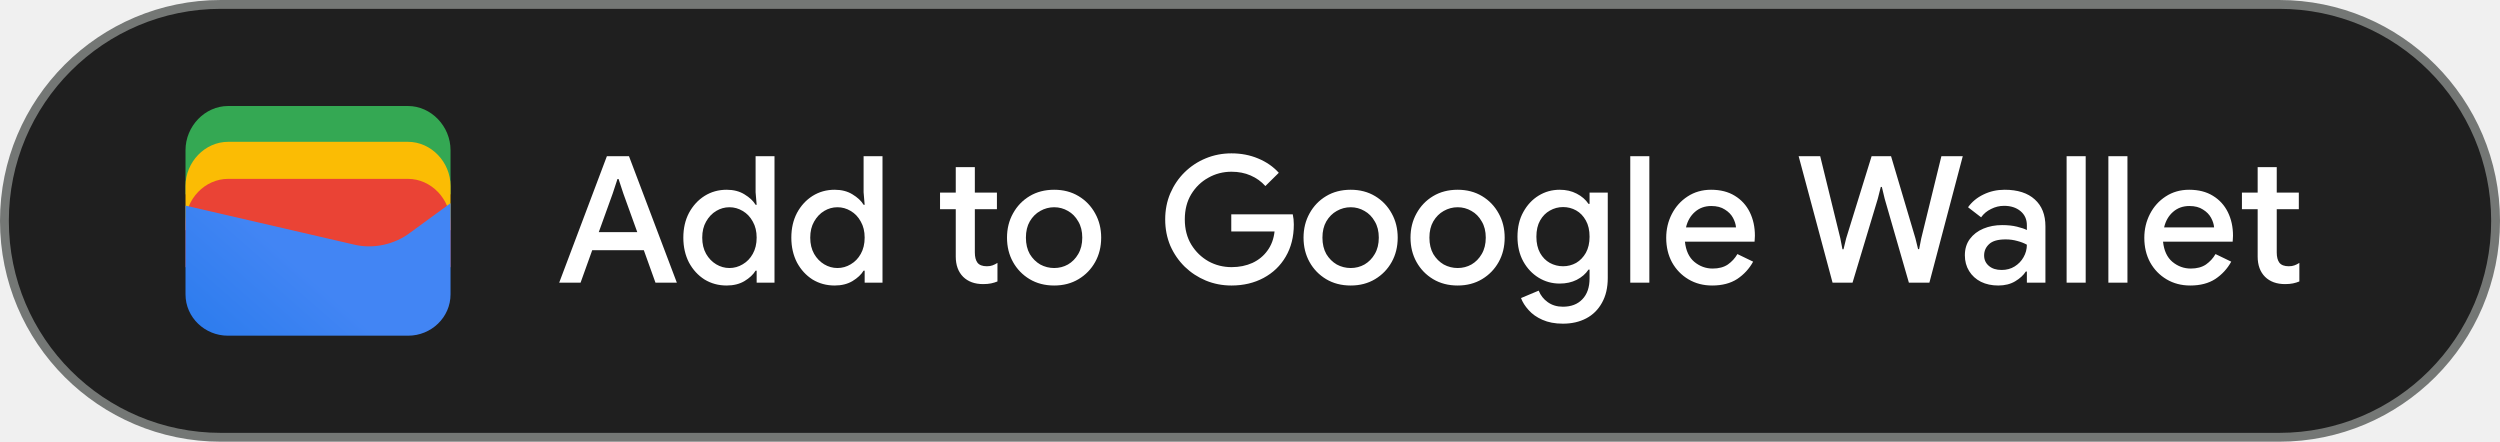
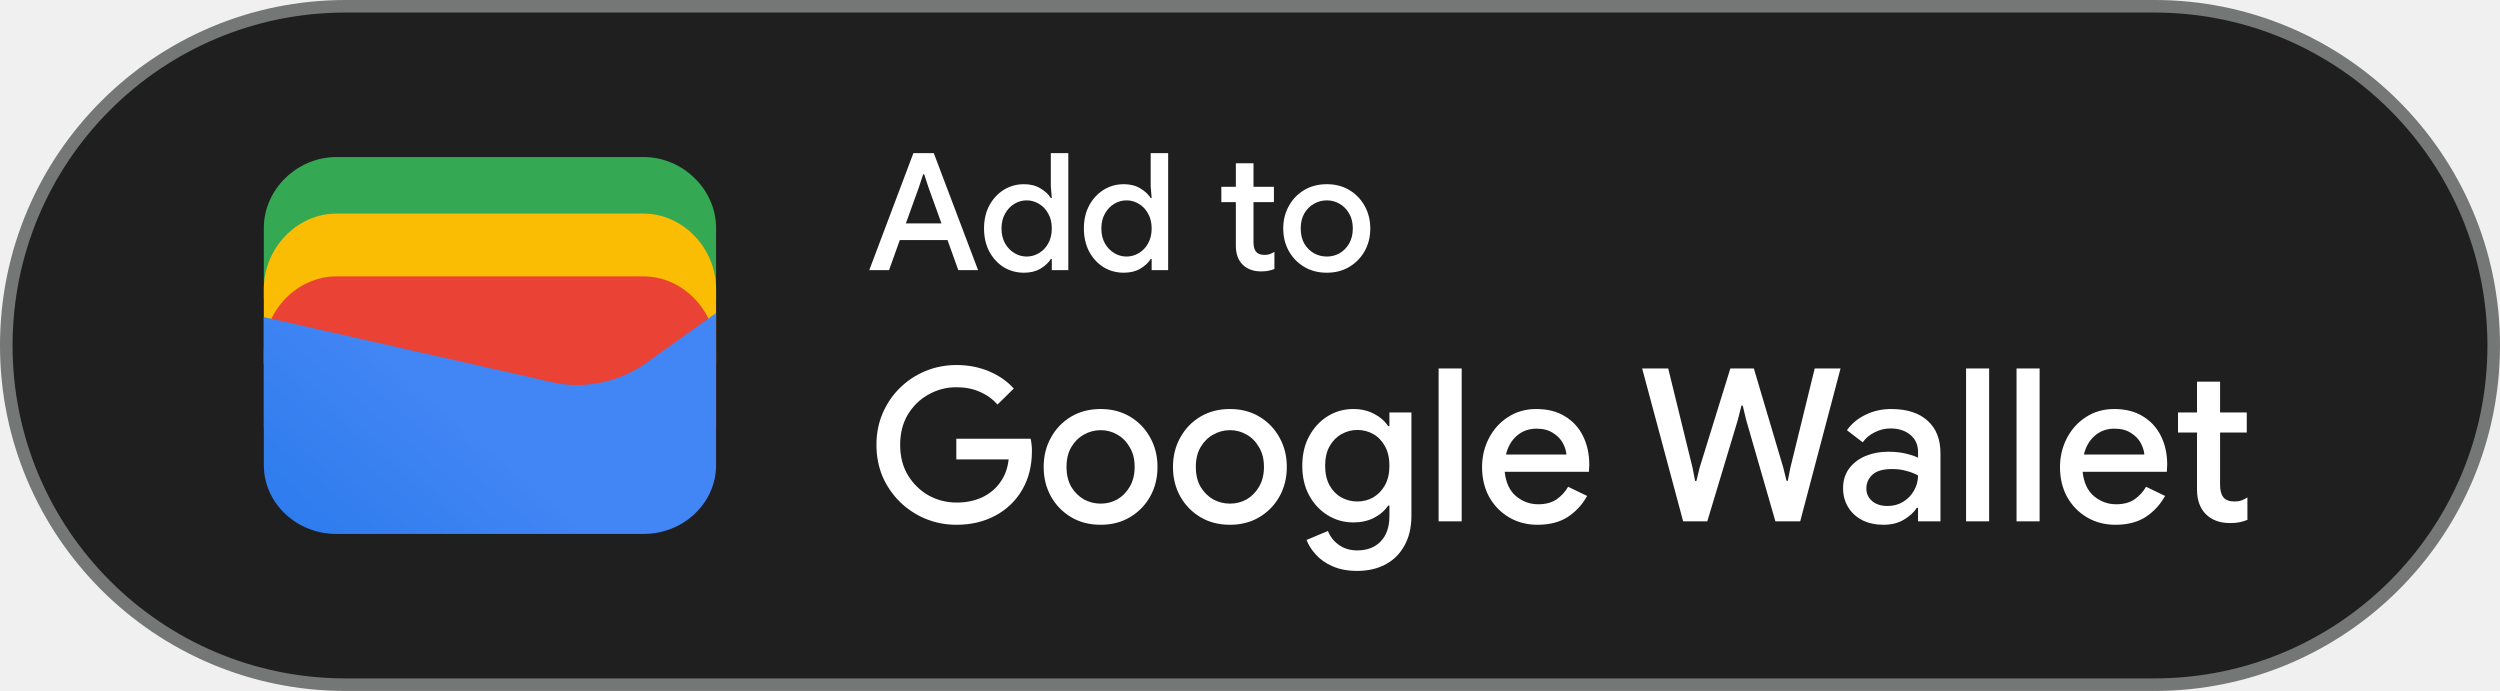
- <svg xmlns="http://www.w3.org/2000/svg" width="283" height="50" viewBox="0 0 283 50" fill="none">
-   <rect x="0.5" y="0.5" width="282" height="49" rx="24.5" fill="#1F1F1F" />
-   <path d="M51 22H21V17C21 14.286 23.202 12 25.817 12H46.184C48.798 12 51 14.286 51 17V22Z" fill="#34A853" />
-   <path d="M51 26.054H21V21.054C21 18.339 23.202 16.054 25.817 16.054H46.184C48.798 16.054 51 18.339 51 21.054V26.054Z" fill="#FBBC04" />
-   <path d="M51 30.247H21V25.247C21 22.532 23.202 20.247 25.817 20.247H46.184C48.798 20.247 51 22.532 51 25.247V30.247Z" fill="#EA4335" />
-   <path d="M21 23.275L40.041 27.679C42.233 28.229 44.699 27.679 46.48 26.303L51 23V33.321C51 35.936 48.808 38 46.206 38H25.794C23.192 38 21 35.936 21 33.321V23.275Z" fill="url(#paint0_linear_1819_24234)" />
-   <path d="M63.3 32L68.7 17.68H71.2L76.62 32H74.2L72.88 28.32H67.04L65.72 32H63.3ZM69.36 21.9L67.78 26.28H72.14L70.56 21.9L70.02 20.26H69.9L69.36 21.9ZM82.253 32.32C81.333 32.32 80.499 32.093 79.753 31.64C79.019 31.173 78.433 30.533 77.993 29.72C77.566 28.893 77.353 27.953 77.353 26.9C77.353 25.847 77.566 24.913 77.993 24.1C78.433 23.287 79.019 22.647 79.753 22.18C80.499 21.713 81.333 21.48 82.253 21.48C83.04 21.48 83.713 21.653 84.273 22C84.846 22.347 85.266 22.74 85.533 23.18H85.653L85.533 21.76V17.68H87.673V32H85.653V30.64H85.533C85.266 31.08 84.846 31.473 84.273 31.82C83.713 32.153 83.04 32.32 82.253 32.32ZM82.573 30.34C83.106 30.34 83.606 30.2 84.073 29.92C84.553 29.64 84.933 29.247 85.213 28.74C85.506 28.22 85.653 27.607 85.653 26.9C85.653 26.193 85.506 25.587 85.213 25.08C84.933 24.56 84.553 24.16 84.073 23.88C83.606 23.6 83.106 23.46 82.573 23.46C82.04 23.46 81.54 23.6 81.073 23.88C80.606 24.16 80.226 24.56 79.933 25.08C79.639 25.587 79.493 26.193 79.493 26.9C79.493 27.607 79.639 28.22 79.933 28.74C80.226 29.247 80.606 29.64 81.073 29.92C81.54 30.2 82.04 30.34 82.573 30.34ZM94.479 32.32C93.559 32.32 92.726 32.093 91.979 31.64C91.246 31.173 90.659 30.533 90.219 29.72C89.793 28.893 89.579 27.953 89.579 26.9C89.579 25.847 89.793 24.913 90.219 24.1C90.659 23.287 91.246 22.647 91.979 22.18C92.726 21.713 93.559 21.48 94.479 21.48C95.266 21.48 95.939 21.653 96.499 22C97.073 22.347 97.493 22.74 97.759 23.18H97.879L97.759 21.76V17.68H99.899V32H97.879V30.64H97.759C97.493 31.08 97.073 31.473 96.499 31.82C95.939 32.153 95.266 32.32 94.479 32.32ZM94.799 30.34C95.333 30.34 95.833 30.2 96.299 29.92C96.779 29.64 97.159 29.247 97.439 28.74C97.733 28.22 97.879 27.607 97.879 26.9C97.879 26.193 97.733 25.587 97.439 25.08C97.159 24.56 96.779 24.16 96.299 23.88C95.833 23.6 95.333 23.46 94.799 23.46C94.266 23.46 93.766 23.6 93.299 23.88C92.833 24.16 92.453 24.56 92.159 25.08C91.866 25.587 91.719 26.193 91.719 26.9C91.719 27.607 91.866 28.22 92.159 28.74C92.453 29.247 92.833 29.64 93.299 29.92C93.766 30.2 94.266 30.34 94.799 30.34ZM108.192 29.04V23.68H106.412V21.8H108.192V18.92H110.352V21.8H112.852V23.68H110.352V28.58C110.352 29.087 110.452 29.473 110.652 29.74C110.865 30.007 111.218 30.14 111.712 30.14C111.965 30.14 112.178 30.107 112.352 30.04C112.538 29.973 112.725 29.88 112.912 29.76V31.86C112.685 31.953 112.445 32.027 112.192 32.08C111.938 32.133 111.638 32.16 111.292 32.16C110.345 32.16 109.592 31.887 109.032 31.34C108.472 30.78 108.192 30.013 108.192 29.04ZM119.333 32.32C118.28 32.32 117.353 32.08 116.553 31.6C115.753 31.12 115.127 30.473 114.673 29.66C114.22 28.847 113.993 27.927 113.993 26.9C113.993 25.887 114.22 24.973 114.673 24.16C115.127 23.333 115.753 22.68 116.553 22.2C117.353 21.72 118.28 21.48 119.333 21.48C120.373 21.48 121.293 21.72 122.093 22.2C122.893 22.68 123.52 23.333 123.973 24.16C124.427 24.973 124.653 25.887 124.653 26.9C124.653 27.927 124.427 28.847 123.973 29.66C123.52 30.473 122.893 31.12 122.093 31.6C121.293 32.08 120.373 32.32 119.333 32.32ZM119.333 30.34C119.893 30.34 120.413 30.207 120.893 29.94C121.373 29.66 121.76 29.267 122.053 28.76C122.36 28.24 122.513 27.62 122.513 26.9C122.513 26.18 122.36 25.567 122.053 25.06C121.76 24.54 121.373 24.147 120.893 23.88C120.413 23.6 119.893 23.46 119.333 23.46C118.773 23.46 118.247 23.6 117.753 23.88C117.273 24.147 116.88 24.54 116.573 25.06C116.28 25.567 116.133 26.18 116.133 26.9C116.133 27.62 116.28 28.24 116.573 28.76C116.88 29.267 117.273 29.66 117.753 29.94C118.247 30.207 118.773 30.34 119.333 30.34Z" fill="white" />
-   <path d="M139.4 32.32C138.373 32.32 137.407 32.133 136.5 31.76C135.607 31.387 134.813 30.867 134.12 30.2C133.427 29.52 132.88 28.727 132.48 27.82C132.093 26.9 131.9 25.907 131.9 24.84C131.9 23.773 132.093 22.787 132.48 21.88C132.88 20.96 133.42 20.167 134.1 19.5C134.793 18.82 135.593 18.293 136.5 17.92C137.407 17.547 138.373 17.36 139.4 17.36C140.493 17.36 141.5 17.553 142.42 17.94C143.353 18.327 144.133 18.867 144.76 19.56L143.24 21.06C142.773 20.54 142.213 20.14 141.56 19.86C140.92 19.58 140.2 19.44 139.4 19.44C138.453 19.44 137.58 19.667 136.78 20.12C135.98 20.56 135.333 21.187 134.84 22C134.36 22.8 134.12 23.747 134.12 24.84C134.12 25.933 134.367 26.887 134.86 27.7C135.353 28.5 136 29.127 136.8 29.58C137.6 30.02 138.473 30.24 139.42 30.24C140.287 30.24 141.073 30.08 141.78 29.76C142.487 29.427 143.053 28.96 143.48 28.36C143.92 27.76 144.187 27.04 144.28 26.2H139.38V24.26H146.34C146.42 24.62 146.46 25 146.46 25.4V25.42C146.46 26.807 146.153 28.02 145.54 29.06C144.94 30.087 144.107 30.887 143.04 31.46C141.973 32.033 140.76 32.32 139.4 32.32ZM152.9 32.32C151.847 32.32 150.92 32.08 150.12 31.6C149.32 31.12 148.693 30.473 148.24 29.66C147.787 28.847 147.56 27.927 147.56 26.9C147.56 25.887 147.787 24.973 148.24 24.16C148.693 23.333 149.32 22.68 150.12 22.2C150.92 21.72 151.847 21.48 152.9 21.48C153.94 21.48 154.86 21.72 155.66 22.2C156.46 22.68 157.087 23.333 157.54 24.16C157.993 24.973 158.22 25.887 158.22 26.9C158.22 27.927 157.993 28.847 157.54 29.66C157.087 30.473 156.46 31.12 155.66 31.6C154.86 32.08 153.94 32.32 152.9 32.32ZM152.9 30.34C153.46 30.34 153.98 30.207 154.46 29.94C154.94 29.66 155.327 29.267 155.62 28.76C155.927 28.24 156.08 27.62 156.08 26.9C156.08 26.18 155.927 25.567 155.62 25.06C155.327 24.54 154.94 24.147 154.46 23.88C153.98 23.6 153.46 23.46 152.9 23.46C152.34 23.46 151.813 23.6 151.32 23.88C150.84 24.147 150.447 24.54 150.14 25.06C149.847 25.567 149.7 26.18 149.7 26.9C149.7 27.62 149.847 28.24 150.14 28.76C150.447 29.267 150.84 29.66 151.32 29.94C151.813 30.207 152.34 30.34 152.9 30.34ZM165.009 32.32C163.956 32.32 163.029 32.08 162.229 31.6C161.429 31.12 160.803 30.473 160.349 29.66C159.896 28.847 159.669 27.927 159.669 26.9C159.669 25.887 159.896 24.973 160.349 24.16C160.803 23.333 161.429 22.68 162.229 22.2C163.029 21.72 163.956 21.48 165.009 21.48C166.049 21.48 166.969 21.72 167.769 22.2C168.569 22.68 169.196 23.333 169.649 24.16C170.103 24.973 170.329 25.887 170.329 26.9C170.329 27.927 170.103 28.847 169.649 29.66C169.196 30.473 168.569 31.12 167.769 31.6C166.969 32.08 166.049 32.32 165.009 32.32ZM165.009 30.34C165.569 30.34 166.089 30.207 166.569 29.94C167.049 29.66 167.436 29.267 167.729 28.76C168.036 28.24 168.189 27.62 168.189 26.9C168.189 26.18 168.036 25.567 167.729 25.06C167.436 24.54 167.049 24.147 166.569 23.88C166.089 23.6 165.569 23.46 165.009 23.46C164.449 23.46 163.923 23.6 163.429 23.88C162.949 24.147 162.556 24.54 162.249 25.06C161.956 25.567 161.809 26.18 161.809 26.9C161.809 27.62 161.956 28.24 162.249 28.76C162.556 29.267 162.949 29.66 163.429 29.94C163.923 30.207 164.449 30.34 165.009 30.34ZM176.919 36.64C176.025 36.64 175.252 36.493 174.599 36.2C173.959 35.92 173.439 35.553 173.039 35.1C172.639 34.66 172.352 34.207 172.179 33.74L174.179 32.9C174.392 33.433 174.732 33.867 175.199 34.2C175.679 34.547 176.252 34.72 176.919 34.72C177.852 34.72 178.585 34.44 179.119 33.88C179.665 33.32 179.939 32.527 179.939 31.5V30.52H179.819C179.499 31 179.052 31.387 178.479 31.68C177.919 31.96 177.279 32.1 176.559 32.1C175.692 32.1 174.899 31.88 174.179 31.44C173.459 31 172.879 30.387 172.439 29.6C171.999 28.8 171.779 27.867 171.779 26.8C171.779 25.72 171.999 24.787 172.439 24C172.879 23.2 173.459 22.58 174.179 22.14C174.899 21.7 175.692 21.48 176.559 21.48C177.279 21.48 177.919 21.627 178.479 21.92C179.052 22.213 179.499 22.6 179.819 23.08H179.939V21.8H181.999V31.46C181.999 32.567 181.779 33.507 181.339 34.28C180.912 35.053 180.319 35.64 179.559 36.04C178.799 36.44 177.919 36.64 176.919 36.64ZM176.939 30.14C177.472 30.14 177.965 30.013 178.419 29.76C178.872 29.493 179.239 29.113 179.519 28.62C179.799 28.113 179.939 27.507 179.939 26.8C179.939 26.067 179.799 25.453 179.519 24.96C179.239 24.453 178.872 24.073 178.419 23.82C177.965 23.567 177.472 23.44 176.939 23.44C176.405 23.44 175.905 23.573 175.439 23.84C174.985 24.093 174.619 24.467 174.339 24.96C174.059 25.453 173.919 26.067 173.919 26.8C173.919 27.52 174.059 28.133 174.339 28.64C174.619 29.133 174.985 29.507 175.439 29.76C175.905 30.013 176.405 30.14 176.939 30.14ZM184.546 32V17.68H186.706V32H184.546ZM193.815 32.32C192.815 32.32 191.921 32.087 191.135 31.62C190.348 31.153 189.728 30.513 189.275 29.7C188.835 28.887 188.615 27.96 188.615 26.92C188.615 25.947 188.828 25.047 189.255 24.22C189.681 23.393 190.275 22.733 191.035 22.24C191.808 21.733 192.695 21.48 193.695 21.48C194.748 21.48 195.641 21.707 196.375 22.16C197.121 22.613 197.688 23.233 198.075 24.02C198.461 24.807 198.655 25.693 198.655 26.68C198.655 26.827 198.648 26.96 198.635 27.08C198.635 27.2 198.628 27.293 198.615 27.36H190.735C190.841 28.373 191.195 29.133 191.795 29.64C192.408 30.147 193.101 30.4 193.875 30.4C194.568 30.4 195.141 30.247 195.595 29.94C196.048 29.62 196.408 29.227 196.675 28.76L198.455 29.62C198.015 30.42 197.415 31.073 196.655 31.58C195.895 32.073 194.948 32.32 193.815 32.32ZM193.715 23.32C192.995 23.32 192.381 23.54 191.875 23.98C191.368 24.42 191.028 25.007 190.855 25.74H196.515C196.488 25.393 196.375 25.033 196.175 24.66C195.975 24.287 195.668 23.973 195.255 23.72C194.855 23.453 194.341 23.32 193.715 23.32ZM207.446 32L203.606 17.68H206.046L208.326 26.98L208.566 28.22H208.686L208.986 26.98L211.866 17.68H214.066L216.826 26.98L217.126 28.2H217.246L217.486 26.98L219.766 17.68H222.186L218.406 32H216.086L213.346 22.5L213.026 21.16H212.906L212.566 22.5L209.706 32H207.446ZM226.202 32.32C225.469 32.32 224.816 32.18 224.242 31.9C223.669 31.607 223.222 31.2 222.902 30.68C222.582 30.16 222.422 29.567 222.422 28.9C222.422 28.18 222.609 27.567 222.982 27.06C223.369 26.54 223.882 26.147 224.522 25.88C225.162 25.613 225.869 25.48 226.642 25.48C227.282 25.48 227.842 25.54 228.322 25.66C228.816 25.78 229.189 25.907 229.442 26.04V25.5C229.442 24.833 229.202 24.3 228.722 23.9C228.242 23.5 227.622 23.3 226.862 23.3C226.342 23.3 225.849 23.42 225.382 23.66C224.916 23.887 224.542 24.2 224.262 24.6L222.782 23.46C223.222 22.847 223.802 22.367 224.522 22.02C225.256 21.66 226.056 21.48 226.922 21.48C228.402 21.48 229.542 21.847 230.342 22.58C231.142 23.3 231.542 24.313 231.542 25.62V32H229.442V30.74H229.322C229.056 31.153 228.656 31.52 228.122 31.84C227.589 32.16 226.949 32.32 226.202 32.32ZM226.582 30.56C227.142 30.56 227.636 30.427 228.062 30.16C228.489 29.893 228.822 29.547 229.062 29.12C229.316 28.68 229.442 28.207 229.442 27.7C229.136 27.527 228.776 27.387 228.362 27.28C227.949 27.16 227.509 27.1 227.042 27.1C226.162 27.1 225.536 27.28 225.162 27.64C224.789 27.987 224.602 28.413 224.602 28.92C224.602 29.4 224.782 29.793 225.142 30.1C225.502 30.407 225.982 30.56 226.582 30.56ZM233.94 32V17.68H236.1V32H233.94ZM238.667 32V17.68H240.827V32H238.667ZM247.936 32.32C246.936 32.32 246.042 32.087 245.256 31.62C244.469 31.153 243.849 30.513 243.396 29.7C242.956 28.887 242.736 27.96 242.736 26.92C242.736 25.947 242.949 25.047 243.376 24.22C243.802 23.393 244.396 22.733 245.156 22.24C245.929 21.733 246.816 21.48 247.816 21.48C248.869 21.48 249.762 21.707 250.496 22.16C251.242 22.613 251.809 23.233 252.196 24.02C252.582 24.807 252.776 25.693 252.776 26.68C252.776 26.827 252.769 26.96 252.756 27.08C252.756 27.2 252.749 27.293 252.736 27.36H244.856C244.962 28.373 245.316 29.133 245.916 29.64C246.529 30.147 247.222 30.4 247.996 30.4C248.689 30.4 249.262 30.247 249.716 29.94C250.169 29.62 250.529 29.227 250.796 28.76L252.576 29.62C252.136 30.42 251.536 31.073 250.776 31.58C250.016 32.073 249.069 32.32 247.936 32.32ZM247.836 23.32C247.116 23.32 246.502 23.54 245.996 23.98C245.489 24.42 245.149 25.007 244.976 25.74H250.636C250.609 25.393 250.496 25.033 250.296 24.66C250.096 24.287 249.789 23.973 249.376 23.72C248.976 23.453 248.462 23.32 247.836 23.32ZM255.567 29.04V23.68H253.787V21.8H255.567V18.92H257.727V21.8H260.227V23.68H257.727V28.58C257.727 29.087 257.827 29.473 258.027 29.74C258.24 30.007 258.593 30.14 259.087 30.14C259.34 30.14 259.553 30.107 259.727 30.04C259.913 29.973 260.1 29.88 260.287 29.76V31.86C260.06 31.953 259.82 32.027 259.567 32.08C259.313 32.133 259.013 32.16 258.667 32.16C257.72 32.16 256.967 31.887 256.407 31.34C255.847 30.78 255.567 30.013 255.567 29.04Z" fill="white" />
-   <rect x="0.5" y="0.5" width="282" height="49" rx="24.5" stroke="#747775" />
+ <svg xmlns="http://www.w3.org/2000/svg" width="199" height="55" viewBox="0 0 199 55" fill="none">
+   <rect x="0.5" y="0.5" width="198" height="54" rx="27" fill="#1F1F1F" />
+   <path d="M57 23.791H21V18.146C21 15.081 23.642 12.5 26.78 12.5H51.22C54.358 12.5 57 15.081 57 18.146V23.791Z" fill="#34A853" />
+   <path d="M57 29H21V23C21 19.743 23.642 17 26.78 17H51.22C54.358 17 57 19.743 57 23V29Z" fill="#FBBC04" />
+   <path d="M57 34H21V28C21 24.743 23.642 22 26.78 22H51.22C54.358 22 57 24.743 57 28V34Z" fill="#EA4335" />
+   <path d="M21 25.241L43.849 30.402C46.48 31.048 49.438 30.402 51.575 28.79L57 24.918V37.016C57 40.08 54.37 42.5 51.247 42.5H26.753C23.63 42.5 21 40.08 21 37.016V25.241Z" fill="url(#paint0_linear_1819_24225)" />
+   <path d="M69.195 21.5L72.705 12.192H74.33L77.853 21.5H76.28L75.422 19.108H71.626L70.768 21.5H69.195ZM73.134 14.935L72.107 17.782H74.941L73.914 14.935L73.563 13.869H73.485L73.134 14.935ZM81.514 21.708C80.916 21.708 80.375 21.561 79.889 21.266C79.413 20.963 79.031 20.547 78.745 20.018C78.468 19.481 78.329 18.87 78.329 18.185C78.329 17.5 78.468 16.894 78.745 16.365C79.031 15.836 79.413 15.42 79.889 15.117C80.375 14.814 80.916 14.662 81.514 14.662C82.026 14.662 82.463 14.775 82.827 15C83.2 15.225 83.473 15.481 83.646 15.767H83.724L83.646 14.844V12.192H85.037V21.5H83.724V20.616H83.646C83.473 20.902 83.2 21.158 82.827 21.383C82.463 21.6 82.026 21.708 81.514 21.708ZM81.722 20.421C82.069 20.421 82.394 20.33 82.697 20.148C83.009 19.966 83.256 19.71 83.438 19.381C83.629 19.043 83.724 18.644 83.724 18.185C83.724 17.726 83.629 17.331 83.438 17.002C83.256 16.664 83.009 16.404 82.697 16.222C82.394 16.04 82.069 15.949 81.722 15.949C81.376 15.949 81.051 16.04 80.747 16.222C80.444 16.404 80.197 16.664 80.006 17.002C79.816 17.331 79.72 17.726 79.72 18.185C79.72 18.644 79.816 19.043 80.006 19.381C80.197 19.71 80.444 19.966 80.747 20.148C81.051 20.33 81.376 20.421 81.722 20.421ZM89.462 21.708C88.864 21.708 88.322 21.561 87.837 21.266C87.36 20.963 86.979 20.547 86.693 20.018C86.415 19.481 86.277 18.87 86.277 18.185C86.277 17.5 86.415 16.894 86.693 16.365C86.979 15.836 87.36 15.42 87.837 15.117C88.322 14.814 88.864 14.662 89.462 14.662C89.973 14.662 90.411 14.775 90.775 15C91.147 15.225 91.42 15.481 91.594 15.767H91.672L91.594 14.844V12.192H92.985V21.5H91.672V20.616H91.594C91.42 20.902 91.147 21.158 90.775 21.383C90.411 21.6 89.973 21.708 89.462 21.708ZM89.67 20.421C90.016 20.421 90.341 20.33 90.645 20.148C90.957 19.966 91.204 19.71 91.386 19.381C91.576 19.043 91.672 18.644 91.672 18.185C91.672 17.726 91.576 17.331 91.386 17.002C91.204 16.664 90.957 16.404 90.645 16.222C90.341 16.04 90.016 15.949 89.67 15.949C89.323 15.949 88.998 16.04 88.695 16.222C88.391 16.404 88.144 16.664 87.954 17.002C87.763 17.331 87.668 17.726 87.668 18.185C87.668 18.644 87.763 19.043 87.954 19.381C88.144 19.71 88.391 19.966 88.695 20.148C88.998 20.33 89.323 20.421 89.67 20.421ZM98.374 19.576V16.092H97.218V14.87H98.374V12.998H99.778V14.87H101.404V16.092H99.778V19.277C99.778 19.606 99.844 19.858 99.974 20.031C100.112 20.204 100.342 20.291 100.663 20.291C100.827 20.291 100.966 20.269 101.079 20.226C101.2 20.183 101.321 20.122 101.443 20.044V21.409C101.295 21.47 101.139 21.517 100.975 21.552C100.81 21.587 100.615 21.604 100.39 21.604C99.774 21.604 99.284 21.426 98.921 21.071C98.556 20.707 98.374 20.209 98.374 19.576ZM105.617 21.708C104.932 21.708 104.33 21.552 103.81 21.24C103.29 20.928 102.882 20.508 102.588 19.979C102.293 19.45 102.146 18.852 102.146 18.185C102.146 17.526 102.293 16.933 102.588 16.404C102.882 15.867 103.29 15.442 103.81 15.13C104.33 14.818 104.932 14.662 105.617 14.662C106.293 14.662 106.891 14.818 107.411 15.13C107.931 15.442 108.338 15.867 108.633 16.404C108.927 16.933 109.075 17.526 109.075 18.185C109.075 18.852 108.927 19.45 108.633 19.979C108.338 20.508 107.931 20.928 107.411 21.24C106.891 21.552 106.293 21.708 105.617 21.708ZM105.617 20.421C105.981 20.421 106.319 20.334 106.631 20.161C106.943 19.979 107.194 19.723 107.385 19.394C107.584 19.056 107.684 18.653 107.684 18.185C107.684 17.717 107.584 17.318 107.385 16.989C107.194 16.651 106.943 16.395 106.631 16.222C106.319 16.04 105.981 15.949 105.617 15.949C105.253 15.949 104.91 16.04 104.59 16.222C104.278 16.395 104.022 16.651 103.823 16.989C103.632 17.318 103.537 17.717 103.537 18.185C103.537 18.653 103.632 19.056 103.823 19.394C104.022 19.723 104.278 19.979 104.59 20.161C104.91 20.334 105.253 20.421 105.617 20.421Z" fill="white" />
+   <path d="M76.14 41.772C75.267 41.772 74.446 41.613 73.675 41.296C72.916 40.979 72.241 40.537 71.652 39.97C71.063 39.392 70.598 38.718 70.258 37.947C69.929 37.165 69.765 36.321 69.765 35.414C69.765 34.507 69.929 33.669 70.258 32.898C70.598 32.116 71.057 31.442 71.635 30.875C72.224 30.297 72.904 29.849 73.675 29.532C74.446 29.215 75.267 29.056 76.14 29.056C77.069 29.056 77.925 29.22 78.707 29.549C79.5 29.878 80.163 30.337 80.696 30.926L79.404 32.201C79.007 31.759 78.531 31.419 77.976 31.181C77.432 30.943 76.82 30.824 76.14 30.824C75.335 30.824 74.593 31.017 73.913 31.402C73.233 31.776 72.683 32.309 72.264 33C71.856 33.68 71.652 34.485 71.652 35.414C71.652 36.343 71.862 37.154 72.281 37.845C72.7 38.525 73.25 39.058 73.93 39.443C74.61 39.817 75.352 40.004 76.157 40.004C76.894 40.004 77.562 39.868 78.163 39.596C78.764 39.313 79.245 38.916 79.608 38.406C79.982 37.896 80.209 37.284 80.288 36.57H76.123V34.921H82.039C82.107 35.227 82.141 35.55 82.141 35.89V35.907C82.141 37.086 81.88 38.117 81.359 39.001C80.849 39.874 80.141 40.554 79.234 41.041C78.327 41.528 77.296 41.772 76.14 41.772ZM87.615 41.772C86.719 41.772 85.932 41.568 85.252 41.16C84.572 40.752 84.039 40.202 83.654 39.511C83.269 38.82 83.076 38.038 83.076 37.165C83.076 36.304 83.269 35.527 83.654 34.836C84.039 34.133 84.572 33.578 85.252 33.17C85.932 32.762 86.719 32.558 87.615 32.558C88.499 32.558 89.281 32.762 89.961 33.17C90.641 33.578 91.174 34.133 91.559 34.836C91.944 35.527 92.137 36.304 92.137 37.165C92.137 38.038 91.944 38.82 91.559 39.511C91.174 40.202 90.641 40.752 89.961 41.16C89.281 41.568 88.499 41.772 87.615 41.772ZM87.615 40.089C88.091 40.089 88.533 39.976 88.941 39.749C89.349 39.511 89.677 39.177 89.927 38.746C90.188 38.304 90.318 37.777 90.318 37.165C90.318 36.553 90.188 36.032 89.927 35.601C89.677 35.159 89.349 34.825 88.941 34.598C88.533 34.36 88.091 34.241 87.615 34.241C87.139 34.241 86.691 34.36 86.272 34.598C85.864 34.825 85.529 35.159 85.269 35.601C85.019 36.032 84.895 36.553 84.895 37.165C84.895 37.777 85.019 38.304 85.269 38.746C85.529 39.177 85.864 39.511 86.272 39.749C86.691 39.976 87.139 40.089 87.615 40.089ZM97.908 41.772C97.013 41.772 96.225 41.568 95.545 41.16C94.865 40.752 94.332 40.202 93.947 39.511C93.561 38.82 93.369 38.038 93.369 37.165C93.369 36.304 93.561 35.527 93.947 34.836C94.332 34.133 94.865 33.578 95.545 33.17C96.225 32.762 97.013 32.558 97.908 32.558C98.792 32.558 99.574 32.762 100.254 33.17C100.934 33.578 101.467 34.133 101.852 34.836C102.237 35.527 102.43 36.304 102.43 37.165C102.43 38.038 102.237 38.82 101.852 39.511C101.467 40.202 100.934 40.752 100.254 41.16C99.574 41.568 98.792 41.772 97.908 41.772ZM97.908 40.089C98.384 40.089 98.826 39.976 99.234 39.749C99.642 39.511 99.971 39.177 100.22 38.746C100.481 38.304 100.611 37.777 100.611 37.165C100.611 36.553 100.481 36.032 100.22 35.601C99.971 35.159 99.642 34.825 99.234 34.598C98.826 34.36 98.384 34.241 97.908 34.241C97.432 34.241 96.984 34.36 96.565 34.598C96.157 34.825 95.823 35.159 95.562 35.601C95.312 36.032 95.188 36.553 95.188 37.165C95.188 37.777 95.312 38.304 95.562 38.746C95.823 39.177 96.157 39.511 96.565 39.749C96.984 39.976 97.432 40.089 97.908 40.089ZM108.031 45.444C107.271 45.444 106.614 45.319 106.059 45.07C105.515 44.832 105.073 44.52 104.733 44.135C104.393 43.761 104.149 43.376 104.002 42.979L105.702 42.265C105.883 42.718 106.172 43.087 106.569 43.37C106.977 43.665 107.464 43.812 108.031 43.812C108.824 43.812 109.447 43.574 109.901 43.098C110.365 42.622 110.598 41.948 110.598 41.075V40.242H110.496C110.224 40.65 109.844 40.979 109.357 41.228C108.881 41.466 108.337 41.585 107.725 41.585C106.988 41.585 106.314 41.398 105.702 41.024C105.09 40.65 104.597 40.129 104.223 39.46C103.849 38.78 103.662 37.987 103.662 37.08C103.662 36.162 103.849 35.369 104.223 34.7C104.597 34.02 105.09 33.493 105.702 33.119C106.314 32.745 106.988 32.558 107.725 32.558C108.337 32.558 108.881 32.683 109.357 32.932C109.844 33.181 110.224 33.51 110.496 33.918H110.598V32.83H112.349V41.041C112.349 41.982 112.162 42.781 111.788 43.438C111.425 44.095 110.921 44.594 110.275 44.934C109.629 45.274 108.881 45.444 108.031 45.444ZM108.048 39.919C108.501 39.919 108.92 39.811 109.306 39.596C109.691 39.369 110.003 39.046 110.241 38.627C110.479 38.196 110.598 37.681 110.598 37.08C110.598 36.457 110.479 35.935 110.241 35.516C110.003 35.085 109.691 34.762 109.306 34.547C108.92 34.332 108.501 34.224 108.048 34.224C107.594 34.224 107.169 34.337 106.773 34.564C106.387 34.779 106.076 35.097 105.838 35.516C105.6 35.935 105.481 36.457 105.481 37.08C105.481 37.692 105.6 38.213 105.838 38.644C106.076 39.063 106.387 39.381 106.773 39.596C107.169 39.811 107.594 39.919 108.048 39.919ZM114.514 41.5V29.328H116.35V41.5H114.514ZM122.392 41.772C121.542 41.772 120.783 41.574 120.114 41.177C119.446 40.78 118.919 40.236 118.533 39.545C118.159 38.854 117.972 38.066 117.972 37.182C117.972 36.355 118.154 35.59 118.516 34.887C118.879 34.184 119.383 33.623 120.029 33.204C120.687 32.773 121.44 32.558 122.29 32.558C123.186 32.558 123.945 32.751 124.568 33.136C125.203 33.521 125.685 34.048 126.013 34.717C126.342 35.386 126.506 36.139 126.506 36.978C126.506 37.103 126.501 37.216 126.489 37.318C126.489 37.42 126.484 37.499 126.472 37.556H119.774C119.865 38.417 120.165 39.063 120.675 39.494C121.197 39.925 121.786 40.14 122.443 40.14C123.033 40.14 123.52 40.01 123.905 39.749C124.291 39.477 124.597 39.143 124.823 38.746L126.336 39.477C125.962 40.157 125.452 40.712 124.806 41.143C124.16 41.562 123.356 41.772 122.392 41.772ZM122.307 34.122C121.695 34.122 121.174 34.309 120.743 34.683C120.313 35.057 120.024 35.556 119.876 36.179H124.687C124.665 35.884 124.568 35.578 124.398 35.261C124.228 34.944 123.968 34.677 123.616 34.462C123.276 34.235 122.84 34.122 122.307 34.122ZM133.979 41.5L130.715 29.328H132.789L134.727 37.233L134.931 38.287H135.033L135.288 37.233L137.736 29.328H139.606L141.952 37.233L142.207 38.27H142.309L142.513 37.233L144.451 29.328H146.508L143.295 41.5H141.323L138.994 33.425L138.722 32.286H138.62L138.331 33.425L135.9 41.5H133.979ZM149.922 41.772C149.299 41.772 148.743 41.653 148.256 41.415C147.769 41.166 147.389 40.82 147.117 40.378C146.845 39.936 146.709 39.432 146.709 38.865C146.709 38.253 146.868 37.732 147.185 37.301C147.514 36.859 147.95 36.525 148.494 36.298C149.038 36.071 149.639 35.958 150.296 35.958C150.84 35.958 151.316 36.009 151.724 36.111C152.143 36.213 152.461 36.321 152.676 36.434V35.975C152.676 35.408 152.472 34.955 152.064 34.615C151.656 34.275 151.129 34.105 150.483 34.105C150.041 34.105 149.622 34.207 149.225 34.411C148.828 34.604 148.511 34.87 148.273 35.21L147.015 34.241C147.389 33.72 147.882 33.312 148.494 33.017C149.117 32.711 149.797 32.558 150.534 32.558C151.792 32.558 152.761 32.87 153.441 33.493C154.121 34.105 154.461 34.966 154.461 36.077V41.5H152.676V40.429H152.574C152.347 40.78 152.007 41.092 151.554 41.364C151.101 41.636 150.557 41.772 149.922 41.772ZM150.245 40.276C150.721 40.276 151.14 40.163 151.503 39.936C151.866 39.709 152.149 39.415 152.353 39.052C152.568 38.678 152.676 38.276 152.676 37.845C152.415 37.698 152.109 37.579 151.758 37.488C151.407 37.386 151.033 37.335 150.636 37.335C149.888 37.335 149.355 37.488 149.038 37.794C148.721 38.089 148.562 38.451 148.562 38.882C148.562 39.29 148.715 39.624 149.021 39.885C149.327 40.146 149.735 40.276 150.245 40.276ZM156.499 41.5V29.328H158.335V41.5H156.499ZM160.517 41.5V29.328H162.353V41.5H160.517ZM168.395 41.772C167.545 41.772 166.786 41.574 166.117 41.177C165.449 40.78 164.922 40.236 164.536 39.545C164.162 38.854 163.975 38.066 163.975 37.182C163.975 36.355 164.157 35.59 164.519 34.887C164.882 34.184 165.386 33.623 166.032 33.204C166.69 32.773 167.443 32.558 168.293 32.558C169.189 32.558 169.948 32.751 170.571 33.136C171.206 33.521 171.688 34.048 172.016 34.717C172.345 35.386 172.509 36.139 172.509 36.978C172.509 37.103 172.504 37.216 172.492 37.318C172.492 37.42 172.487 37.499 172.475 37.556H165.777C165.868 38.417 166.168 39.063 166.678 39.494C167.2 39.925 167.789 40.14 168.446 40.14C169.036 40.14 169.523 40.01 169.908 39.749C170.294 39.477 170.6 39.143 170.826 38.746L172.339 39.477C171.965 40.157 171.455 40.712 170.809 41.143C170.163 41.562 169.359 41.772 168.395 41.772ZM168.31 34.122C167.698 34.122 167.177 34.309 166.746 34.683C166.316 35.057 166.027 35.556 165.879 36.179H170.69C170.668 35.884 170.571 35.578 170.401 35.261C170.231 34.944 169.971 34.677 169.619 34.462C169.279 34.235 168.843 34.122 168.31 34.122ZM174.882 38.984V34.428H173.369V32.83H174.882V30.382H176.718V32.83H178.843V34.428H176.718V38.593C176.718 39.024 176.803 39.352 176.973 39.579C177.154 39.806 177.454 39.919 177.874 39.919C178.089 39.919 178.27 39.891 178.418 39.834C178.576 39.777 178.735 39.698 178.894 39.596V41.381C178.701 41.46 178.497 41.523 178.282 41.568C178.066 41.613 177.811 41.636 177.517 41.636C176.712 41.636 176.072 41.404 175.596 40.939C175.12 40.463 174.882 39.811 174.882 38.984Z" fill="white" />
+   <rect x="0.5" y="0.5" width="198" height="54" rx="27" stroke="#747775" />
  <defs>
-     <linearGradient id="paint0_linear_1819_24234" x1="34.57" y1="30.786" x2="18.731" y2="48.913" gradientUnits="userSpaceOnUse">
+     <linearGradient id="paint0_linear_1819_24225" x1="37.284" y1="34.045" x2="18.782" y2="55.723" gradientUnits="userSpaceOnUse">
      <stop stop-color="#4285F4" />
      <stop offset="1" stop-color="#1B74E8" />
    </linearGradient>
  </defs>
</svg>
